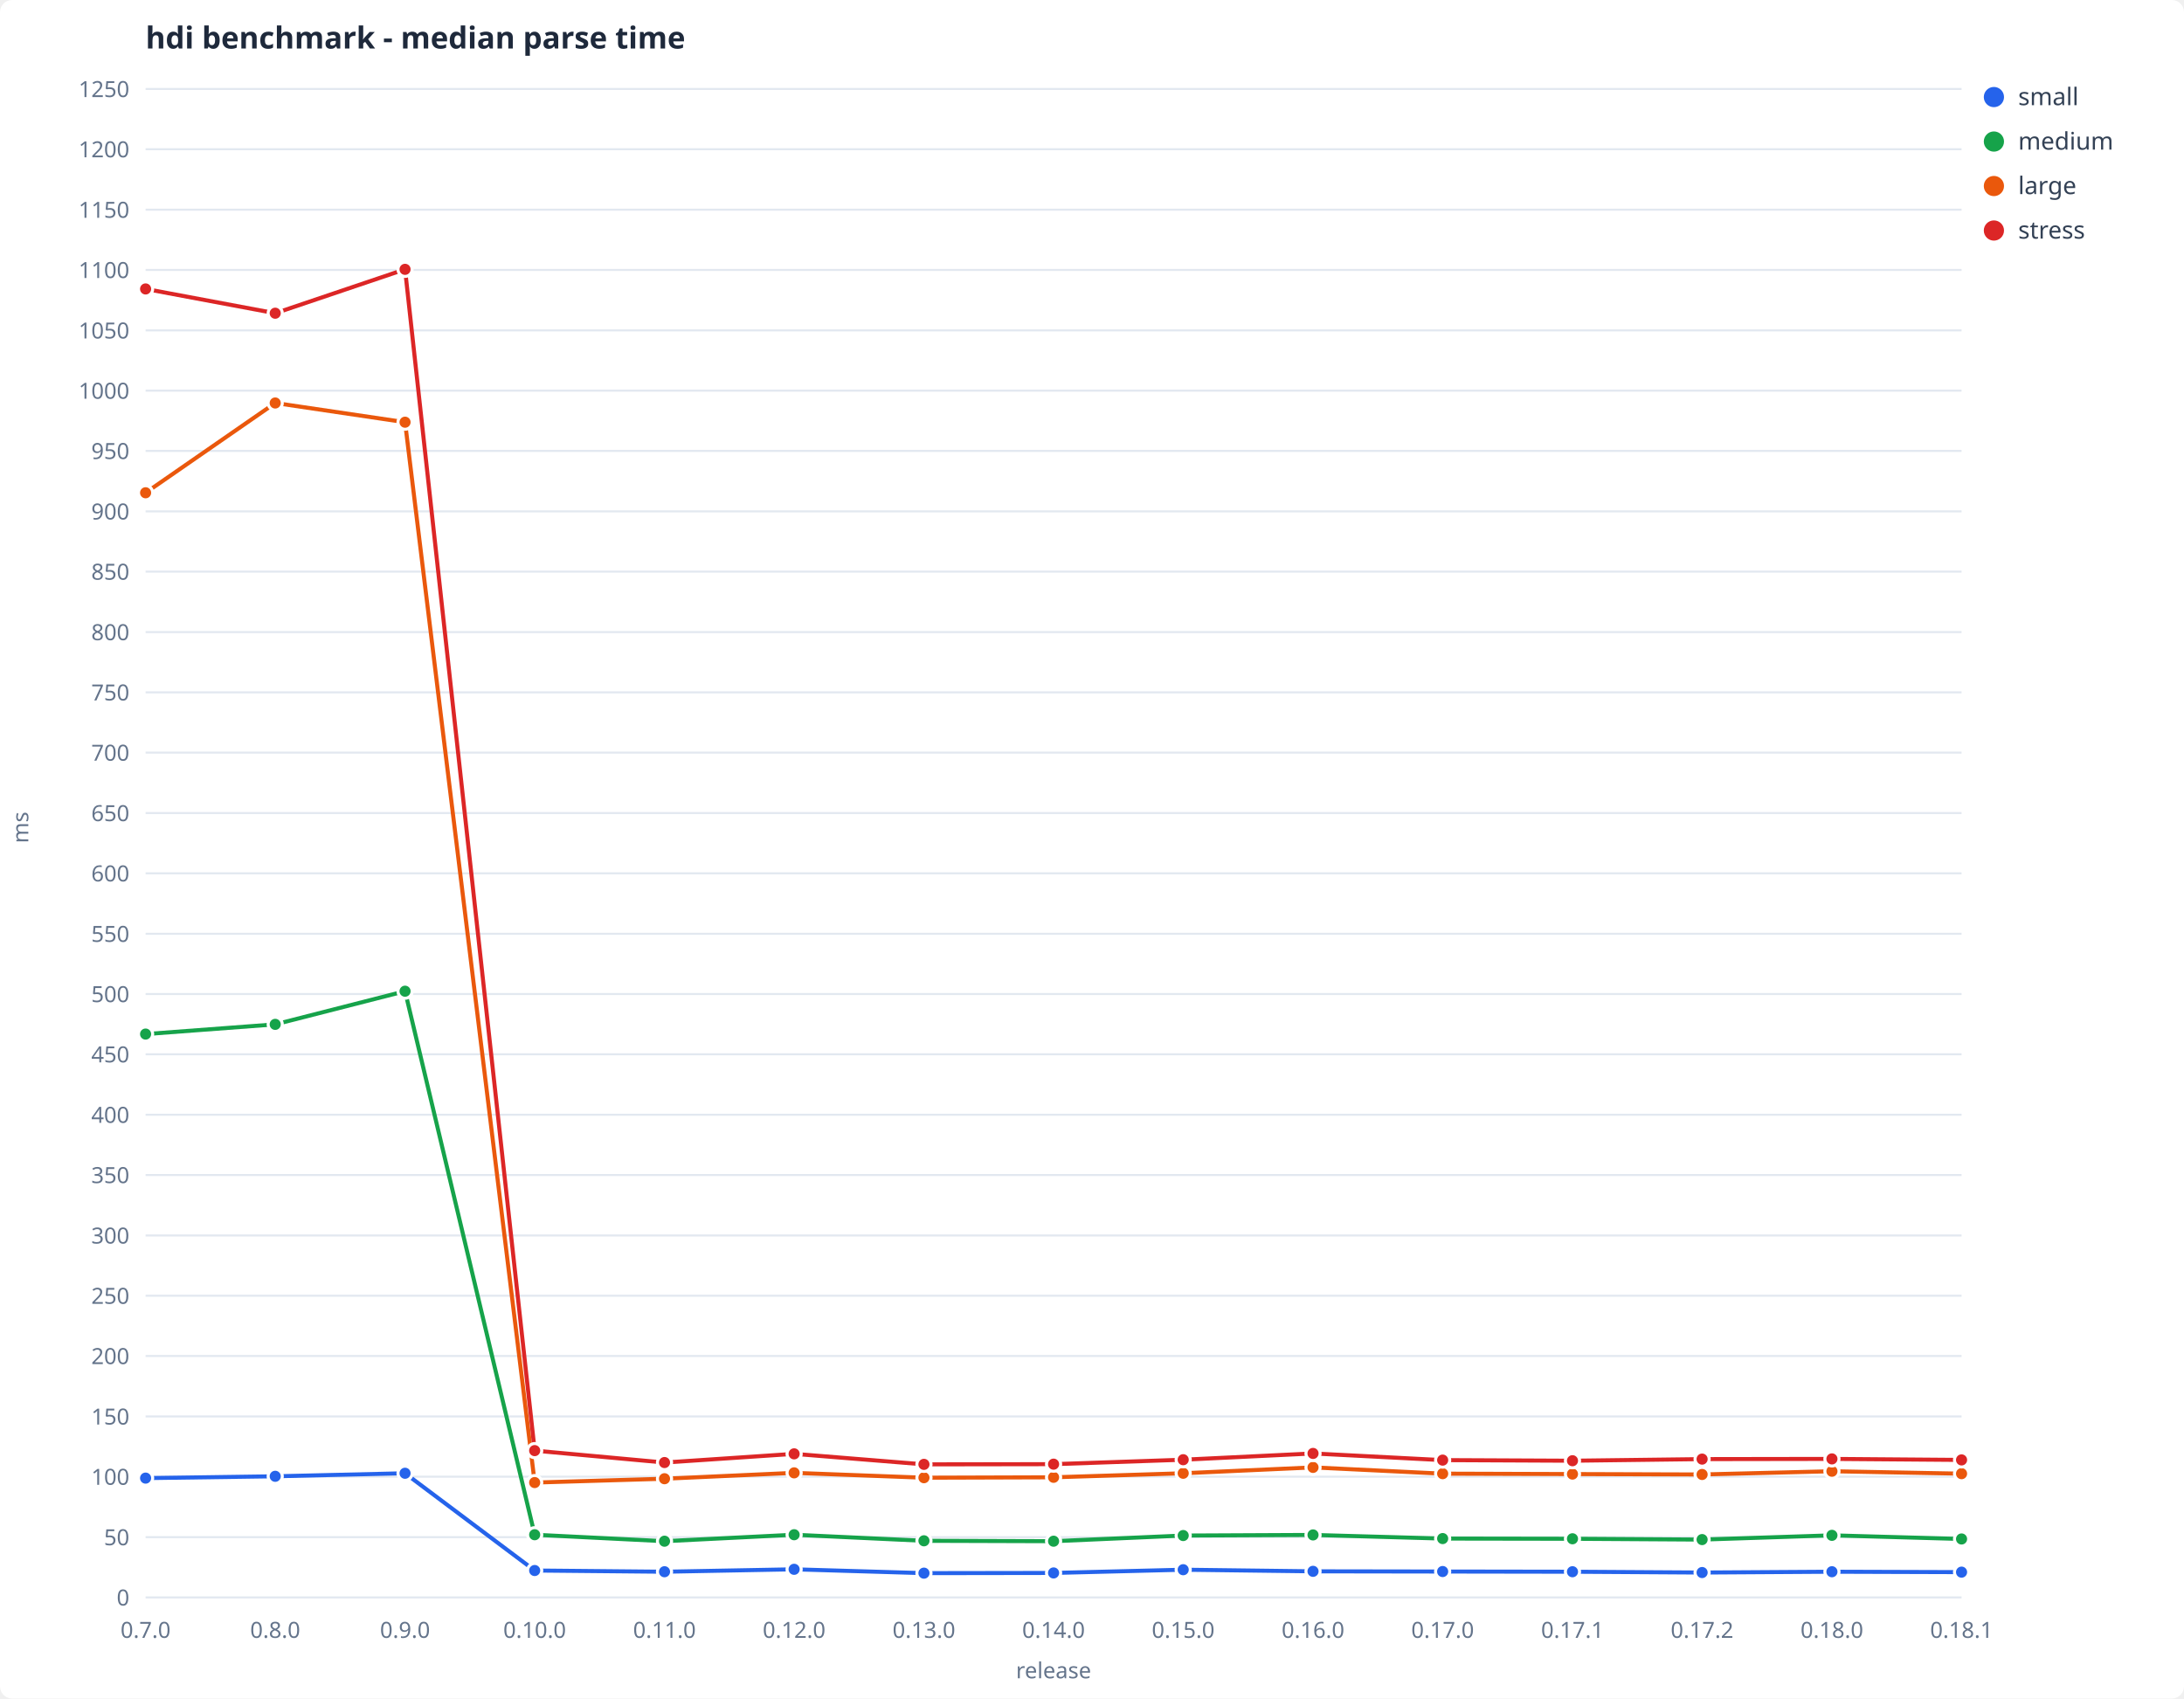
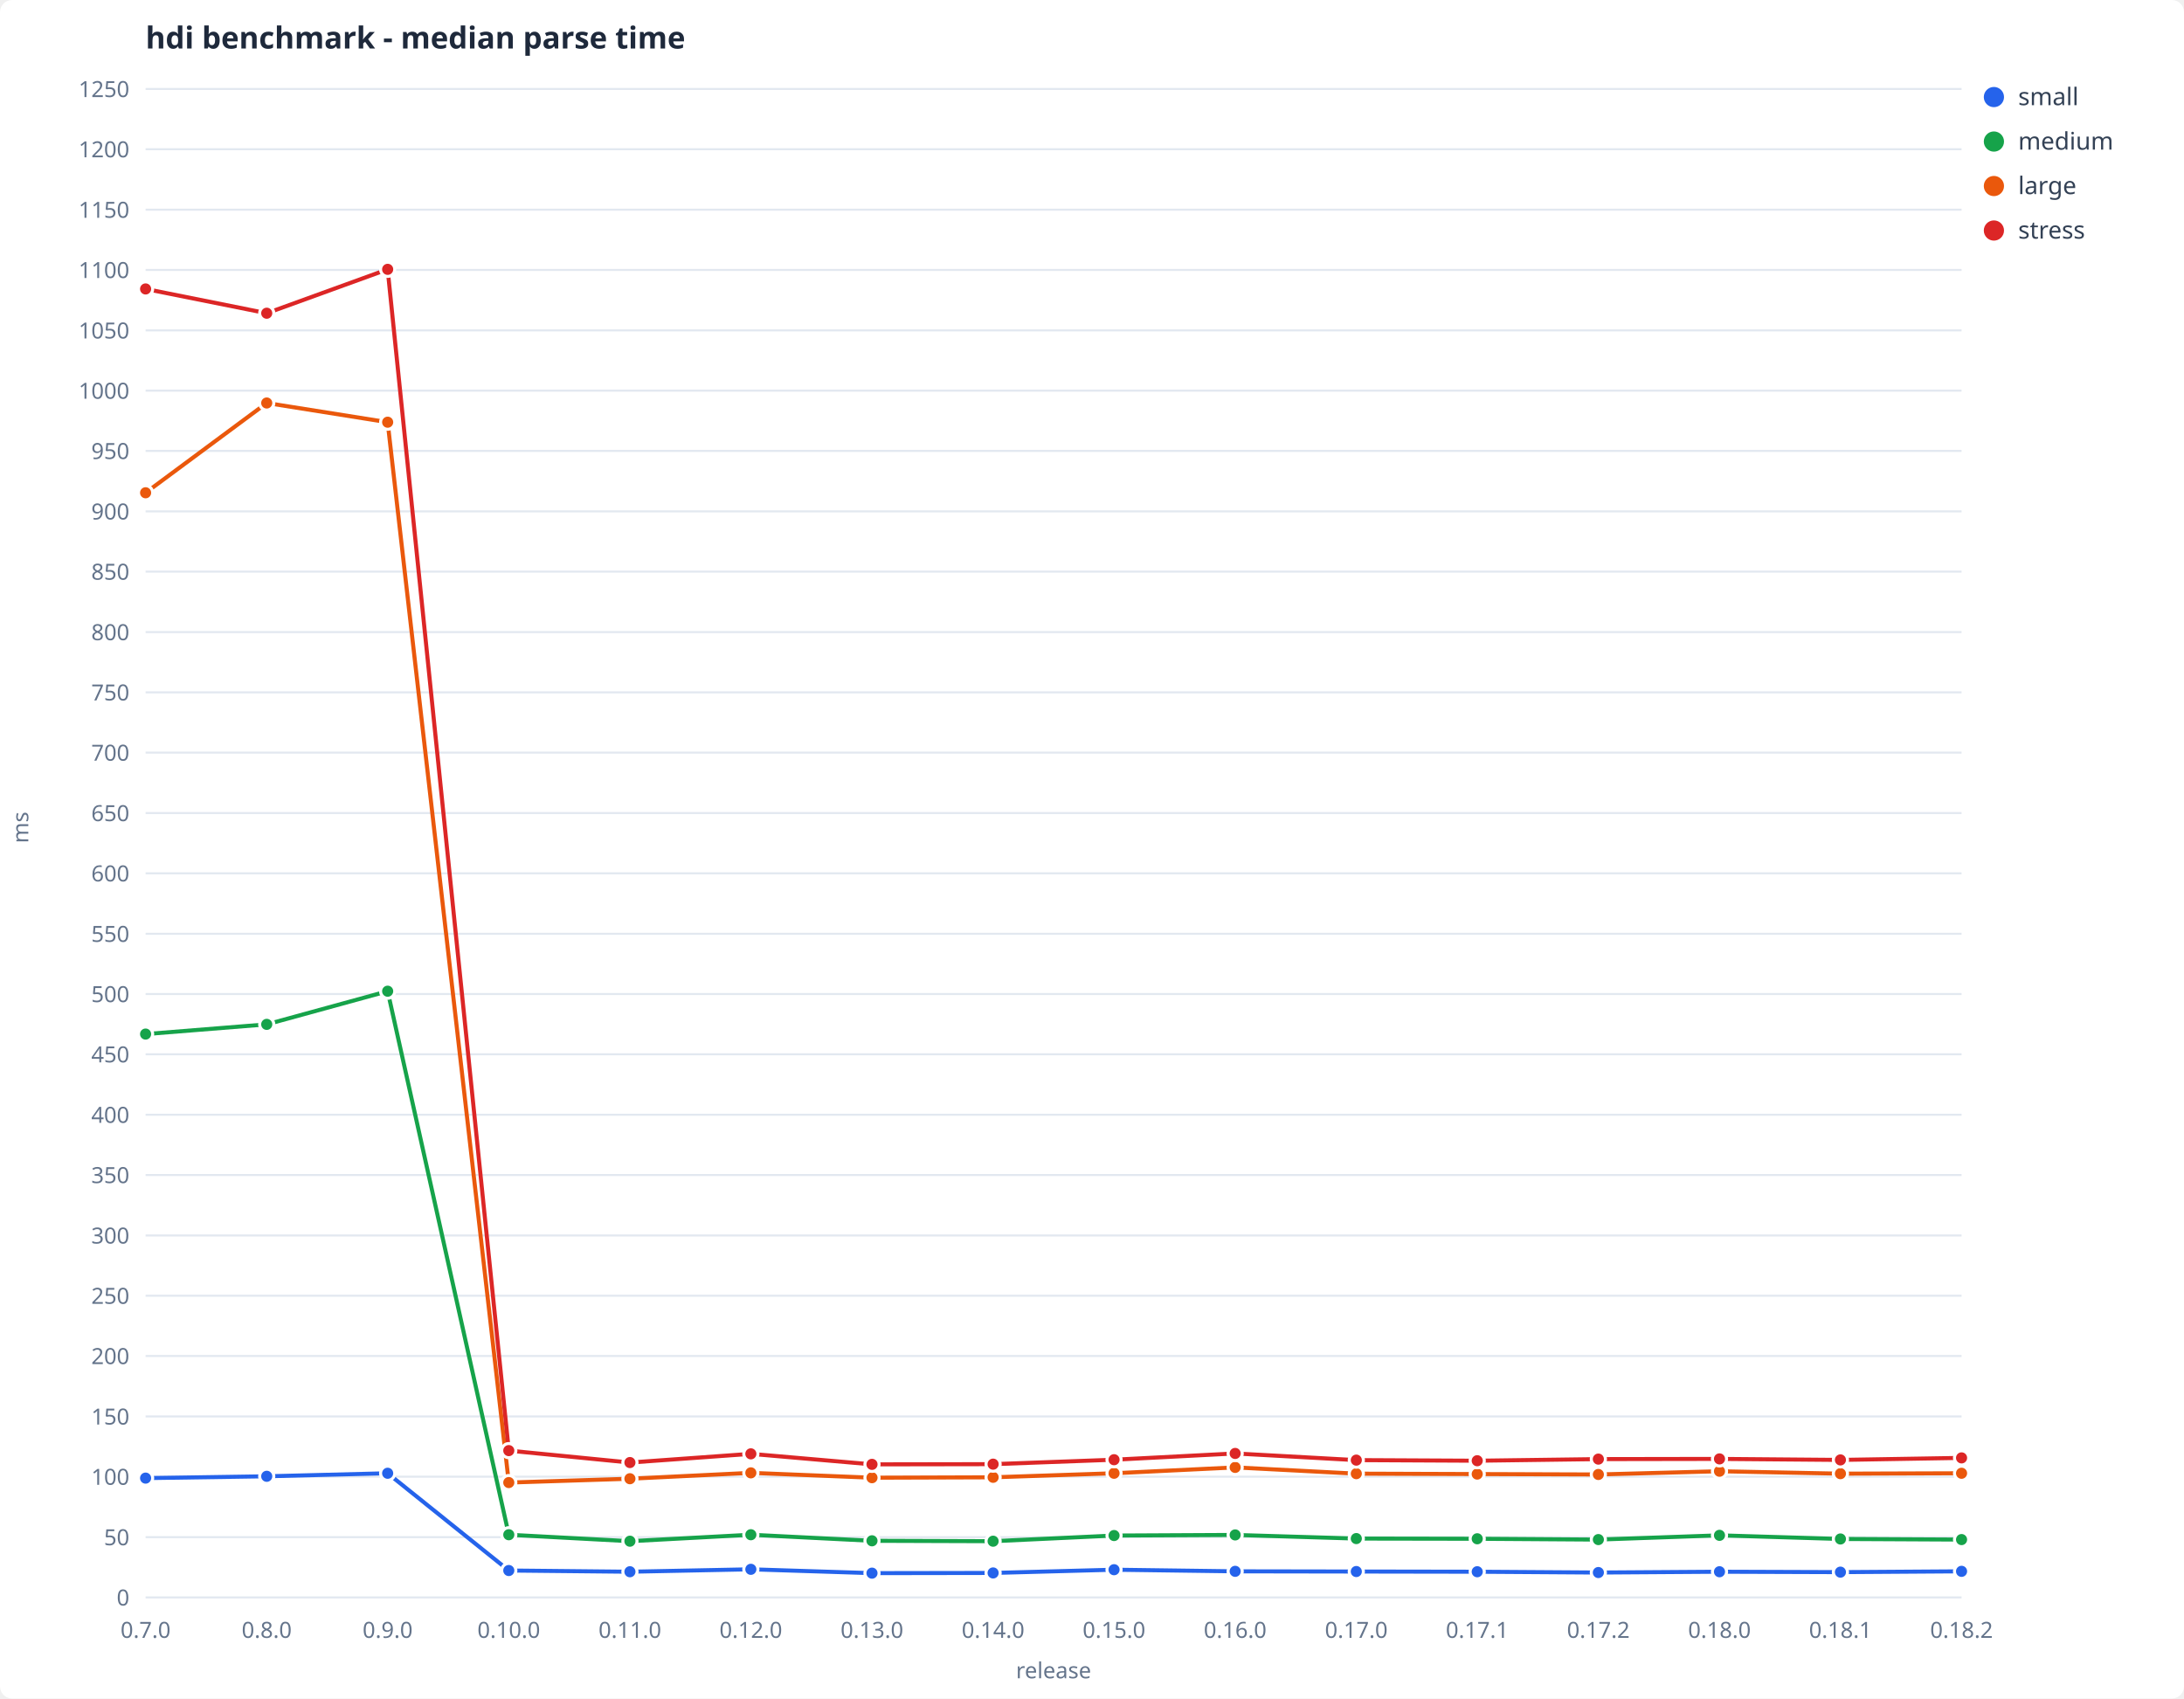
<svg xmlns="http://www.w3.org/2000/svg" width="1080" height="840" viewBox="0 0 1080 840" font-family="system-ui,sans-serif">
  <rect width="1080" height="840" fill="#fff" rx="6" />
  <text x="72" y="24" font-size="15" font-weight="600" fill="#1e293b">hdi benchmark - median parse time</text>
  <line x1="72" y1="790.0" x2="970" y2="790.0" stroke="#e2e8f0" stroke-width="1" />
  <text x="64" y="794.0" text-anchor="end" font-size="11" fill="#64748b">0</text>
  <line x1="72" y1="760.2" x2="970" y2="760.2" stroke="#e2e8f0" stroke-width="1" />
  <text x="64" y="764.2" text-anchor="end" font-size="11" fill="#64748b">50</text>
  <line x1="72" y1="730.3" x2="970" y2="730.3" stroke="#e2e8f0" stroke-width="1" />
  <text x="64" y="734.3" text-anchor="end" font-size="11" fill="#64748b">100</text>
  <line x1="72" y1="700.5" x2="970" y2="700.5" stroke="#e2e8f0" stroke-width="1" />
  <text x="64" y="704.5" text-anchor="end" font-size="11" fill="#64748b">150</text>
  <line x1="72" y1="670.6" x2="970" y2="670.6" stroke="#e2e8f0" stroke-width="1" />
  <text x="64" y="674.6" text-anchor="end" font-size="11" fill="#64748b">200</text>
  <line x1="72" y1="640.8" x2="970" y2="640.8" stroke="#e2e8f0" stroke-width="1" />
  <text x="64" y="644.8" text-anchor="end" font-size="11" fill="#64748b">250</text>
  <line x1="72" y1="611.0" x2="970" y2="611.0" stroke="#e2e8f0" stroke-width="1" />
  <text x="64" y="615.0" text-anchor="end" font-size="11" fill="#64748b">300</text>
  <line x1="72" y1="581.1" x2="970" y2="581.1" stroke="#e2e8f0" stroke-width="1" />
  <text x="64" y="585.1" text-anchor="end" font-size="11" fill="#64748b">350</text>
  <line x1="72" y1="551.3" x2="970" y2="551.3" stroke="#e2e8f0" stroke-width="1" />
  <text x="64" y="555.3" text-anchor="end" font-size="11" fill="#64748b">400</text>
  <line x1="72" y1="521.4" x2="970" y2="521.4" stroke="#e2e8f0" stroke-width="1" />
  <text x="64" y="525.4" text-anchor="end" font-size="11" fill="#64748b">450</text>
  <line x1="72" y1="491.6" x2="970" y2="491.6" stroke="#e2e8f0" stroke-width="1" />
  <text x="64" y="495.6" text-anchor="end" font-size="11" fill="#64748b">500</text>
  <line x1="72" y1="461.8" x2="970" y2="461.8" stroke="#e2e8f0" stroke-width="1" />
  <text x="64" y="465.8" text-anchor="end" font-size="11" fill="#64748b">550</text>
  <line x1="72" y1="431.9" x2="970" y2="431.9" stroke="#e2e8f0" stroke-width="1" />
  <text x="64" y="435.9" text-anchor="end" font-size="11" fill="#64748b">600</text>
  <line x1="72" y1="402.1" x2="970" y2="402.1" stroke="#e2e8f0" stroke-width="1" />
  <text x="64" y="406.1" text-anchor="end" font-size="11" fill="#64748b">650</text>
  <line x1="72" y1="372.2" x2="970" y2="372.2" stroke="#e2e8f0" stroke-width="1" />
  <text x="64" y="376.2" text-anchor="end" font-size="11" fill="#64748b">700</text>
  <line x1="72" y1="342.4" x2="970" y2="342.4" stroke="#e2e8f0" stroke-width="1" />
  <text x="64" y="346.4" text-anchor="end" font-size="11" fill="#64748b">750</text>
  <line x1="72" y1="312.6" x2="970" y2="312.6" stroke="#e2e8f0" stroke-width="1" />
  <text x="64" y="316.6" text-anchor="end" font-size="11" fill="#64748b">800</text>
  <line x1="72" y1="282.7" x2="970" y2="282.7" stroke="#e2e8f0" stroke-width="1" />
  <text x="64" y="286.7" text-anchor="end" font-size="11" fill="#64748b">850</text>
  <line x1="72" y1="252.9" x2="970" y2="252.9" stroke="#e2e8f0" stroke-width="1" />
  <text x="64" y="256.9" text-anchor="end" font-size="11" fill="#64748b">900</text>
  <line x1="72" y1="223.0" x2="970" y2="223.0" stroke="#e2e8f0" stroke-width="1" />
  <text x="64" y="227.0" text-anchor="end" font-size="11" fill="#64748b">950</text>
  <line x1="72" y1="193.2" x2="970" y2="193.2" stroke="#e2e8f0" stroke-width="1" />
  <text x="64" y="197.2" text-anchor="end" font-size="11" fill="#64748b">1000</text>
  <line x1="72" y1="163.4" x2="970" y2="163.4" stroke="#e2e8f0" stroke-width="1" />
  <text x="64" y="167.4" text-anchor="end" font-size="11" fill="#64748b">1050</text>
  <line x1="72" y1="133.5" x2="970" y2="133.5" stroke="#e2e8f0" stroke-width="1" />
  <text x="64" y="137.5" text-anchor="end" font-size="11" fill="#64748b">1100</text>
  <line x1="72" y1="103.7" x2="970" y2="103.7" stroke="#e2e8f0" stroke-width="1" />
  <text x="64" y="107.7" text-anchor="end" font-size="11" fill="#64748b">1150</text>
  <line x1="72" y1="73.8" x2="970" y2="73.8" stroke="#e2e8f0" stroke-width="1" />
  <text x="64" y="77.8" text-anchor="end" font-size="11" fill="#64748b">1200</text>
  <line x1="72" y1="44.0" x2="970" y2="44.0" stroke="#e2e8f0" stroke-width="1" />
  <text x="64" y="48.0" text-anchor="end" font-size="11" fill="#64748b">1250</text>
  <text x="14" y="417" font-size="11" fill="#64748b" transform="rotate(-90,14,417)">ms</text>
  <text x="72.0" y="810" text-anchor="middle" font-size="11" fill="#64748b">0.7.0</text>
-   <text x="136.1" y="810" text-anchor="middle" font-size="11" fill="#64748b">0.8.0</text>
-   <text x="200.3" y="810" text-anchor="middle" font-size="11" fill="#64748b">0.9.0</text>
-   <text x="264.4" y="810" text-anchor="middle" font-size="11" fill="#64748b">0.10.0</text>
-   <text x="328.6" y="810" text-anchor="middle" font-size="11" fill="#64748b">0.11.0</text>
-   <text x="392.7" y="810" text-anchor="middle" font-size="11" fill="#64748b">0.12.0</text>
-   <text x="456.9" y="810" text-anchor="middle" font-size="11" fill="#64748b">0.13.0</text>
-   <text x="521.0" y="810" text-anchor="middle" font-size="11" fill="#64748b">0.14.0</text>
-   <text x="585.1" y="810" text-anchor="middle" font-size="11" fill="#64748b">0.15.0</text>
-   <text x="649.3" y="810" text-anchor="middle" font-size="11" fill="#64748b">0.16.0</text>
-   <text x="713.4" y="810" text-anchor="middle" font-size="11" fill="#64748b">0.17.0</text>
-   <text x="777.6" y="810" text-anchor="middle" font-size="11" fill="#64748b">0.17.1</text>
-   <text x="841.7" y="810" text-anchor="middle" font-size="11" fill="#64748b">0.17.2</text>
-   <text x="905.9" y="810" text-anchor="middle" font-size="11" fill="#64748b">0.18.0</text>
-   <text x="970.0" y="810" text-anchor="middle" font-size="11" fill="#64748b">0.18.1</text>
+   <text x="131.9" y="810" text-anchor="middle" font-size="11" fill="#64748b">0.8.0</text>
+   <text x="191.7" y="810" text-anchor="middle" font-size="11" fill="#64748b">0.9.0</text>
+   <text x="251.6" y="810" text-anchor="middle" font-size="11" fill="#64748b">0.10.0</text>
+   <text x="311.5" y="810" text-anchor="middle" font-size="11" fill="#64748b">0.11.0</text>
+   <text x="371.3" y="810" text-anchor="middle" font-size="11" fill="#64748b">0.12.0</text>
+   <text x="431.2" y="810" text-anchor="middle" font-size="11" fill="#64748b">0.13.0</text>
+   <text x="491.1" y="810" text-anchor="middle" font-size="11" fill="#64748b">0.14.0</text>
+   <text x="550.9" y="810" text-anchor="middle" font-size="11" fill="#64748b">0.15.0</text>
+   <text x="610.8" y="810" text-anchor="middle" font-size="11" fill="#64748b">0.16.0</text>
+   <text x="670.7" y="810" text-anchor="middle" font-size="11" fill="#64748b">0.17.0</text>
+   <text x="730.5" y="810" text-anchor="middle" font-size="11" fill="#64748b">0.17.1</text>
+   <text x="790.4" y="810" text-anchor="middle" font-size="11" fill="#64748b">0.17.2</text>
+   <text x="850.3" y="810" text-anchor="middle" font-size="11" fill="#64748b">0.18.0</text>
+   <text x="910.1" y="810" text-anchor="middle" font-size="11" fill="#64748b">0.18.1</text>
+   <text x="970.0" y="810" text-anchor="middle" font-size="11" fill="#64748b">0.18.2</text>
  <text x="521" y="830" text-anchor="middle" font-size="11" fill="#64748b">release</text>
-   <polyline fill="none" stroke="#2563eb" stroke-width="2" stroke-linejoin="round" points="72.0,731.0 136.1,730.1 200.3,728.6 264.4,776.7 328.6,777.3 392.7,776.1 456.9,778.0 521.0,777.9 585.1,776.3 649.3,777.1 713.4,777.2 777.6,777.3 841.7,777.7 905.9,777.3 970.0,777.5" />
+   <polyline fill="none" stroke="#2563eb" stroke-width="2" stroke-linejoin="round" points="72.0,731.0 131.9,730.1 191.7,728.6 251.6,776.7 311.5,777.3 371.3,776.1 431.2,778.0 491.1,777.9 550.9,776.3 610.8,777.1 670.7,777.2 730.5,777.3 790.4,777.7 850.3,777.3 910.1,777.5 970.0,777.1" />
  <circle cx="72.0" cy="731.0" r="3.5" fill="#2563eb" stroke="#fff" stroke-width="1.5" />
-   <circle cx="136.1" cy="730.1" r="3.5" fill="#2563eb" stroke="#fff" stroke-width="1.5" />
-   <circle cx="200.3" cy="728.6" r="3.5" fill="#2563eb" stroke="#fff" stroke-width="1.5" />
-   <circle cx="264.4" cy="776.7" r="3.5" fill="#2563eb" stroke="#fff" stroke-width="1.5" />
-   <circle cx="328.6" cy="777.3" r="3.5" fill="#2563eb" stroke="#fff" stroke-width="1.5" />
-   <circle cx="392.7" cy="776.1" r="3.5" fill="#2563eb" stroke="#fff" stroke-width="1.5" />
-   <circle cx="456.9" cy="778.0" r="3.5" fill="#2563eb" stroke="#fff" stroke-width="1.5" />
-   <circle cx="521.0" cy="777.9" r="3.5" fill="#2563eb" stroke="#fff" stroke-width="1.5" />
-   <circle cx="585.1" cy="776.3" r="3.5" fill="#2563eb" stroke="#fff" stroke-width="1.5" />
-   <circle cx="649.3" cy="777.1" r="3.5" fill="#2563eb" stroke="#fff" stroke-width="1.5" />
-   <circle cx="713.4" cy="777.2" r="3.5" fill="#2563eb" stroke="#fff" stroke-width="1.5" />
-   <circle cx="777.6" cy="777.3" r="3.5" fill="#2563eb" stroke="#fff" stroke-width="1.5" />
-   <circle cx="841.7" cy="777.7" r="3.5" fill="#2563eb" stroke="#fff" stroke-width="1.5" />
-   <circle cx="905.9" cy="777.3" r="3.5" fill="#2563eb" stroke="#fff" stroke-width="1.5" />
-   <circle cx="970.0" cy="777.5" r="3.5" fill="#2563eb" stroke="#fff" stroke-width="1.5" />
-   <polyline fill="none" stroke="#16a34a" stroke-width="2" stroke-linejoin="round" points="72.0,511.4 136.1,506.6 200.3,490.2 264.4,759.0 328.6,762.2 392.7,759.0 456.9,762.0 521.0,762.2 585.1,759.4 649.3,759.1 713.4,760.9 777.6,761.0 841.7,761.4 905.9,759.3 970.0,761.1" />
+   <circle cx="131.9" cy="730.1" r="3.5" fill="#2563eb" stroke="#fff" stroke-width="1.5" />
+   <circle cx="191.7" cy="728.6" r="3.5" fill="#2563eb" stroke="#fff" stroke-width="1.5" />
+   <circle cx="251.6" cy="776.7" r="3.5" fill="#2563eb" stroke="#fff" stroke-width="1.5" />
+   <circle cx="311.5" cy="777.3" r="3.5" fill="#2563eb" stroke="#fff" stroke-width="1.5" />
+   <circle cx="371.3" cy="776.1" r="3.5" fill="#2563eb" stroke="#fff" stroke-width="1.5" />
+   <circle cx="431.2" cy="778.0" r="3.5" fill="#2563eb" stroke="#fff" stroke-width="1.5" />
+   <circle cx="491.1" cy="777.9" r="3.5" fill="#2563eb" stroke="#fff" stroke-width="1.5" />
+   <circle cx="550.9" cy="776.3" r="3.5" fill="#2563eb" stroke="#fff" stroke-width="1.5" />
+   <circle cx="610.8" cy="777.1" r="3.5" fill="#2563eb" stroke="#fff" stroke-width="1.5" />
+   <circle cx="670.7" cy="777.2" r="3.5" fill="#2563eb" stroke="#fff" stroke-width="1.5" />
+   <circle cx="730.5" cy="777.3" r="3.5" fill="#2563eb" stroke="#fff" stroke-width="1.5" />
+   <circle cx="790.4" cy="777.7" r="3.5" fill="#2563eb" stroke="#fff" stroke-width="1.5" />
+   <circle cx="850.3" cy="777.3" r="3.5" fill="#2563eb" stroke="#fff" stroke-width="1.5" />
+   <circle cx="910.1" cy="777.5" r="3.5" fill="#2563eb" stroke="#fff" stroke-width="1.5" />
+   <circle cx="970.0" cy="777.1" r="3.5" fill="#2563eb" stroke="#fff" stroke-width="1.5" />
+   <polyline fill="none" stroke="#16a34a" stroke-width="2" stroke-linejoin="round" points="72.0,511.4 131.9,506.6 191.7,490.2 251.6,759.0 311.5,762.2 371.3,759.0 431.2,762.0 491.1,762.2 550.9,759.4 610.8,759.1 670.7,760.9 730.5,761.0 790.4,761.4 850.3,759.3 910.1,761.1 970.0,761.4" />
  <circle cx="72.0" cy="511.4" r="3.5" fill="#16a34a" stroke="#fff" stroke-width="1.5" />
-   <circle cx="136.1" cy="506.6" r="3.5" fill="#16a34a" stroke="#fff" stroke-width="1.5" />
-   <circle cx="200.3" cy="490.2" r="3.5" fill="#16a34a" stroke="#fff" stroke-width="1.5" />
-   <circle cx="264.4" cy="759.0" r="3.5" fill="#16a34a" stroke="#fff" stroke-width="1.5" />
-   <circle cx="328.6" cy="762.2" r="3.5" fill="#16a34a" stroke="#fff" stroke-width="1.5" />
-   <circle cx="392.7" cy="759.0" r="3.5" fill="#16a34a" stroke="#fff" stroke-width="1.5" />
-   <circle cx="456.9" cy="762.0" r="3.5" fill="#16a34a" stroke="#fff" stroke-width="1.5" />
-   <circle cx="521.0" cy="762.2" r="3.5" fill="#16a34a" stroke="#fff" stroke-width="1.5" />
-   <circle cx="585.1" cy="759.4" r="3.5" fill="#16a34a" stroke="#fff" stroke-width="1.5" />
-   <circle cx="649.3" cy="759.1" r="3.5" fill="#16a34a" stroke="#fff" stroke-width="1.5" />
-   <circle cx="713.4" cy="760.9" r="3.5" fill="#16a34a" stroke="#fff" stroke-width="1.5" />
-   <circle cx="777.6" cy="761.0" r="3.5" fill="#16a34a" stroke="#fff" stroke-width="1.5" />
-   <circle cx="841.7" cy="761.4" r="3.5" fill="#16a34a" stroke="#fff" stroke-width="1.5" />
-   <circle cx="905.9" cy="759.3" r="3.5" fill="#16a34a" stroke="#fff" stroke-width="1.5" />
-   <circle cx="970.0" cy="761.1" r="3.5" fill="#16a34a" stroke="#fff" stroke-width="1.5" />
-   <polyline fill="none" stroke="#ea580c" stroke-width="2" stroke-linejoin="round" points="72.0,243.7 136.1,199.3 200.3,208.8 264.4,733.2 328.6,731.3 392.7,728.4 456.9,730.8 521.0,730.6 585.1,728.6 649.3,725.7 713.4,728.8 777.6,729.0 841.7,729.2 905.9,727.6 970.0,728.8" />
+   <circle cx="131.9" cy="506.6" r="3.5" fill="#16a34a" stroke="#fff" stroke-width="1.5" />
+   <circle cx="191.7" cy="490.2" r="3.5" fill="#16a34a" stroke="#fff" stroke-width="1.5" />
+   <circle cx="251.6" cy="759.0" r="3.5" fill="#16a34a" stroke="#fff" stroke-width="1.5" />
+   <circle cx="311.5" cy="762.2" r="3.5" fill="#16a34a" stroke="#fff" stroke-width="1.5" />
+   <circle cx="371.3" cy="759.0" r="3.5" fill="#16a34a" stroke="#fff" stroke-width="1.5" />
+   <circle cx="431.2" cy="762.0" r="3.5" fill="#16a34a" stroke="#fff" stroke-width="1.5" />
+   <circle cx="491.1" cy="762.2" r="3.5" fill="#16a34a" stroke="#fff" stroke-width="1.5" />
+   <circle cx="550.9" cy="759.4" r="3.5" fill="#16a34a" stroke="#fff" stroke-width="1.5" />
+   <circle cx="610.8" cy="759.1" r="3.5" fill="#16a34a" stroke="#fff" stroke-width="1.5" />
+   <circle cx="670.7" cy="760.9" r="3.5" fill="#16a34a" stroke="#fff" stroke-width="1.5" />
+   <circle cx="730.5" cy="761.0" r="3.5" fill="#16a34a" stroke="#fff" stroke-width="1.5" />
+   <circle cx="790.4" cy="761.4" r="3.5" fill="#16a34a" stroke="#fff" stroke-width="1.5" />
+   <circle cx="850.3" cy="759.3" r="3.5" fill="#16a34a" stroke="#fff" stroke-width="1.5" />
+   <circle cx="910.1" cy="761.1" r="3.5" fill="#16a34a" stroke="#fff" stroke-width="1.5" />
+   <circle cx="970.0" cy="761.4" r="3.5" fill="#16a34a" stroke="#fff" stroke-width="1.5" />
+   <polyline fill="none" stroke="#ea580c" stroke-width="2" stroke-linejoin="round" points="72.0,243.7 131.9,199.3 191.7,208.8 251.6,733.2 311.5,731.3 371.3,728.4 431.2,730.8 491.1,730.6 550.9,728.6 610.8,725.7 670.7,728.8 730.5,729.0 790.4,729.2 850.3,727.6 910.1,728.8 970.0,728.6" />
  <circle cx="72.0" cy="243.7" r="3.5" fill="#ea580c" stroke="#fff" stroke-width="1.5" />
-   <circle cx="136.1" cy="199.3" r="3.5" fill="#ea580c" stroke="#fff" stroke-width="1.5" />
-   <circle cx="200.3" cy="208.8" r="3.5" fill="#ea580c" stroke="#fff" stroke-width="1.5" />
-   <circle cx="264.4" cy="733.2" r="3.5" fill="#ea580c" stroke="#fff" stroke-width="1.5" />
-   <circle cx="328.6" cy="731.3" r="3.5" fill="#ea580c" stroke="#fff" stroke-width="1.5" />
-   <circle cx="392.7" cy="728.4" r="3.5" fill="#ea580c" stroke="#fff" stroke-width="1.5" />
-   <circle cx="456.9" cy="730.8" r="3.5" fill="#ea580c" stroke="#fff" stroke-width="1.5" />
-   <circle cx="521.0" cy="730.6" r="3.5" fill="#ea580c" stroke="#fff" stroke-width="1.5" />
-   <circle cx="585.1" cy="728.6" r="3.5" fill="#ea580c" stroke="#fff" stroke-width="1.5" />
-   <circle cx="649.3" cy="725.7" r="3.5" fill="#ea580c" stroke="#fff" stroke-width="1.5" />
-   <circle cx="713.4" cy="728.8" r="3.5" fill="#ea580c" stroke="#fff" stroke-width="1.5" />
-   <circle cx="777.6" cy="729.0" r="3.5" fill="#ea580c" stroke="#fff" stroke-width="1.5" />
-   <circle cx="841.7" cy="729.2" r="3.5" fill="#ea580c" stroke="#fff" stroke-width="1.5" />
-   <circle cx="905.9" cy="727.6" r="3.5" fill="#ea580c" stroke="#fff" stroke-width="1.5" />
-   <circle cx="970.0" cy="728.8" r="3.5" fill="#ea580c" stroke="#fff" stroke-width="1.5" />
-   <polyline fill="none" stroke="#dc2626" stroke-width="2" stroke-linejoin="round" points="72.0,142.9 136.1,154.9 200.3,133.2 264.4,717.4 328.6,723.3 392.7,719.0 456.9,724.2 521.0,724.1 585.1,721.9 649.3,718.8 713.4,722.1 777.6,722.4 841.7,721.6 905.9,721.5 970.0,722.0" />
+   <circle cx="131.9" cy="199.3" r="3.5" fill="#ea580c" stroke="#fff" stroke-width="1.5" />
+   <circle cx="191.7" cy="208.8" r="3.5" fill="#ea580c" stroke="#fff" stroke-width="1.5" />
+   <circle cx="251.6" cy="733.2" r="3.5" fill="#ea580c" stroke="#fff" stroke-width="1.5" />
+   <circle cx="311.5" cy="731.3" r="3.5" fill="#ea580c" stroke="#fff" stroke-width="1.5" />
+   <circle cx="371.3" cy="728.4" r="3.5" fill="#ea580c" stroke="#fff" stroke-width="1.5" />
+   <circle cx="431.2" cy="730.8" r="3.5" fill="#ea580c" stroke="#fff" stroke-width="1.5" />
+   <circle cx="491.1" cy="730.6" r="3.5" fill="#ea580c" stroke="#fff" stroke-width="1.5" />
+   <circle cx="550.9" cy="728.6" r="3.5" fill="#ea580c" stroke="#fff" stroke-width="1.5" />
+   <circle cx="610.8" cy="725.7" r="3.5" fill="#ea580c" stroke="#fff" stroke-width="1.5" />
+   <circle cx="670.7" cy="728.8" r="3.5" fill="#ea580c" stroke="#fff" stroke-width="1.5" />
+   <circle cx="730.5" cy="729.0" r="3.5" fill="#ea580c" stroke="#fff" stroke-width="1.5" />
+   <circle cx="790.4" cy="729.2" r="3.5" fill="#ea580c" stroke="#fff" stroke-width="1.5" />
+   <circle cx="850.3" cy="727.6" r="3.5" fill="#ea580c" stroke="#fff" stroke-width="1.5" />
+   <circle cx="910.1" cy="728.8" r="3.5" fill="#ea580c" stroke="#fff" stroke-width="1.5" />
+   <circle cx="970.0" cy="728.6" r="3.5" fill="#ea580c" stroke="#fff" stroke-width="1.5" />
+   <polyline fill="none" stroke="#dc2626" stroke-width="2" stroke-linejoin="round" points="72.0,142.9 131.9,154.9 191.7,133.2 251.6,717.4 311.5,723.3 371.3,719.0 431.2,724.2 491.1,724.1 550.9,721.9 610.8,718.8 670.7,722.1 730.5,722.4 790.4,721.6 850.3,721.5 910.1,722.0 970.0,721.0" />
  <circle cx="72.0" cy="142.9" r="3.5" fill="#dc2626" stroke="#fff" stroke-width="1.5" />
-   <circle cx="136.1" cy="154.9" r="3.5" fill="#dc2626" stroke="#fff" stroke-width="1.5" />
-   <circle cx="200.3" cy="133.2" r="3.5" fill="#dc2626" stroke="#fff" stroke-width="1.5" />
-   <circle cx="264.4" cy="717.4" r="3.5" fill="#dc2626" stroke="#fff" stroke-width="1.5" />
-   <circle cx="328.6" cy="723.3" r="3.5" fill="#dc2626" stroke="#fff" stroke-width="1.5" />
-   <circle cx="392.7" cy="719.0" r="3.5" fill="#dc2626" stroke="#fff" stroke-width="1.5" />
-   <circle cx="456.9" cy="724.2" r="3.5" fill="#dc2626" stroke="#fff" stroke-width="1.5" />
-   <circle cx="521.0" cy="724.1" r="3.5" fill="#dc2626" stroke="#fff" stroke-width="1.5" />
-   <circle cx="585.1" cy="721.9" r="3.5" fill="#dc2626" stroke="#fff" stroke-width="1.5" />
-   <circle cx="649.3" cy="718.8" r="3.5" fill="#dc2626" stroke="#fff" stroke-width="1.5" />
-   <circle cx="713.4" cy="722.1" r="3.5" fill="#dc2626" stroke="#fff" stroke-width="1.5" />
-   <circle cx="777.6" cy="722.4" r="3.5" fill="#dc2626" stroke="#fff" stroke-width="1.5" />
-   <circle cx="841.7" cy="721.6" r="3.5" fill="#dc2626" stroke="#fff" stroke-width="1.5" />
-   <circle cx="905.9" cy="721.5" r="3.5" fill="#dc2626" stroke="#fff" stroke-width="1.5" />
-   <circle cx="970.0" cy="722.0" r="3.5" fill="#dc2626" stroke="#fff" stroke-width="1.5" />
+   <circle cx="131.9" cy="154.9" r="3.5" fill="#dc2626" stroke="#fff" stroke-width="1.5" />
+   <circle cx="191.7" cy="133.2" r="3.5" fill="#dc2626" stroke="#fff" stroke-width="1.5" />
+   <circle cx="251.6" cy="717.4" r="3.5" fill="#dc2626" stroke="#fff" stroke-width="1.5" />
+   <circle cx="311.5" cy="723.3" r="3.5" fill="#dc2626" stroke="#fff" stroke-width="1.5" />
+   <circle cx="371.3" cy="719.0" r="3.5" fill="#dc2626" stroke="#fff" stroke-width="1.5" />
+   <circle cx="431.2" cy="724.2" r="3.5" fill="#dc2626" stroke="#fff" stroke-width="1.5" />
+   <circle cx="491.1" cy="724.1" r="3.5" fill="#dc2626" stroke="#fff" stroke-width="1.5" />
+   <circle cx="550.9" cy="721.9" r="3.5" fill="#dc2626" stroke="#fff" stroke-width="1.5" />
+   <circle cx="610.8" cy="718.8" r="3.5" fill="#dc2626" stroke="#fff" stroke-width="1.5" />
+   <circle cx="670.7" cy="722.1" r="3.5" fill="#dc2626" stroke="#fff" stroke-width="1.5" />
+   <circle cx="730.5" cy="722.4" r="3.5" fill="#dc2626" stroke="#fff" stroke-width="1.5" />
+   <circle cx="790.4" cy="721.6" r="3.5" fill="#dc2626" stroke="#fff" stroke-width="1.5" />
+   <circle cx="850.3" cy="721.5" r="3.5" fill="#dc2626" stroke="#fff" stroke-width="1.5" />
+   <circle cx="910.1" cy="722.0" r="3.5" fill="#dc2626" stroke="#fff" stroke-width="1.5" />
+   <circle cx="970.0" cy="721.0" r="3.5" fill="#dc2626" stroke="#fff" stroke-width="1.5" />
  <circle cx="986" cy="48" r="5" fill="#2563eb" />
  <text x="998" y="52" font-size="12" fill="#334155">small</text>
  <circle cx="986" cy="70" r="5" fill="#16a34a" />
  <text x="998" y="74" font-size="12" fill="#334155">medium</text>
  <circle cx="986" cy="92" r="5" fill="#ea580c" />
  <text x="998" y="96" font-size="12" fill="#334155">large</text>
  <circle cx="986" cy="114" r="5" fill="#dc2626" />
  <text x="998" y="118" font-size="12" fill="#334155">stress</text>
</svg>
